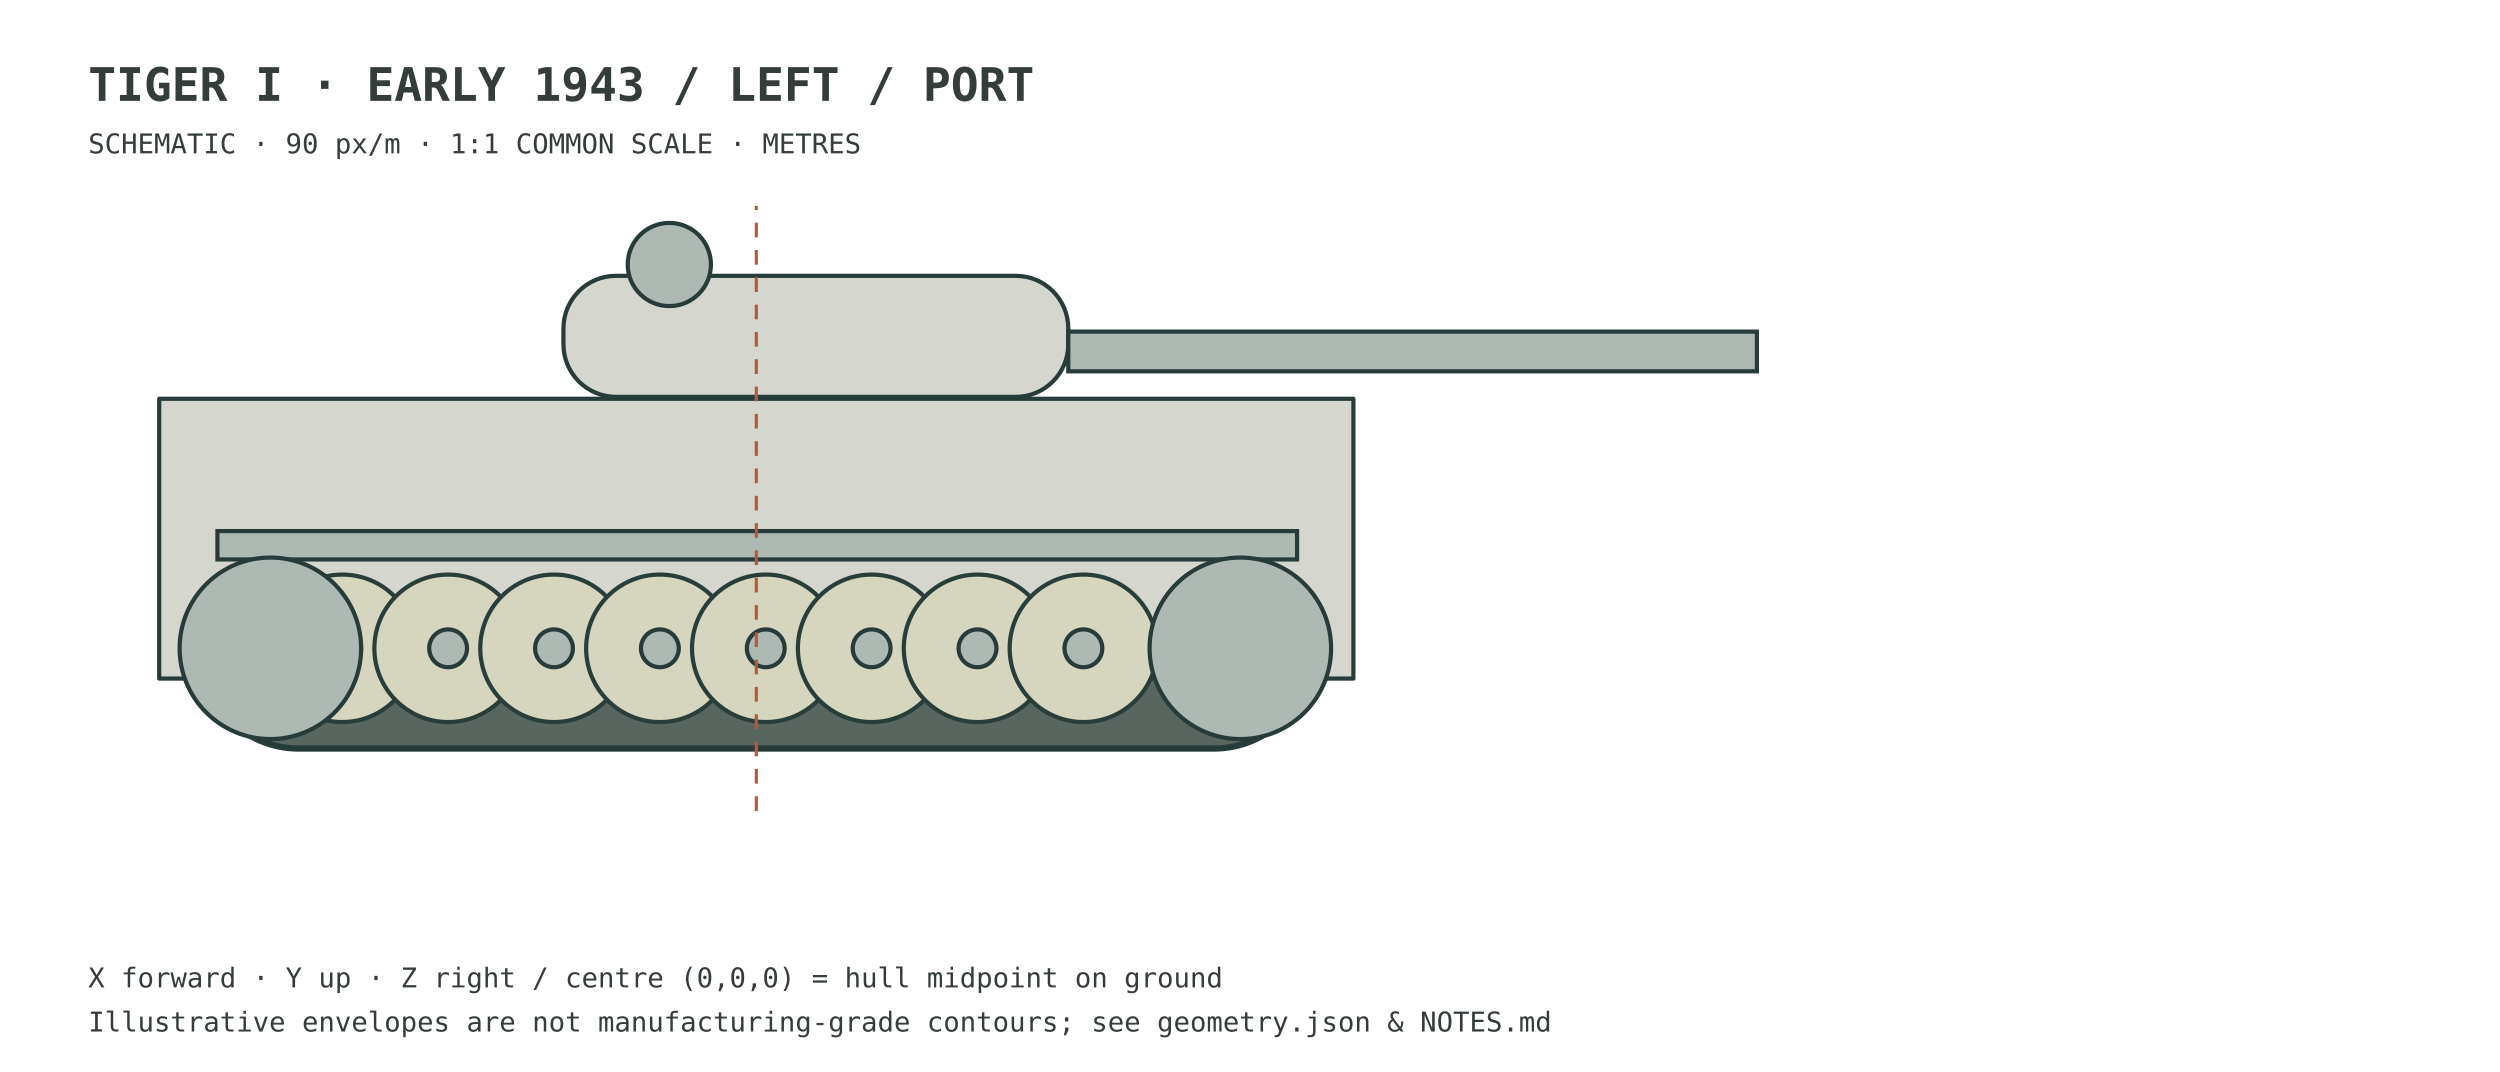
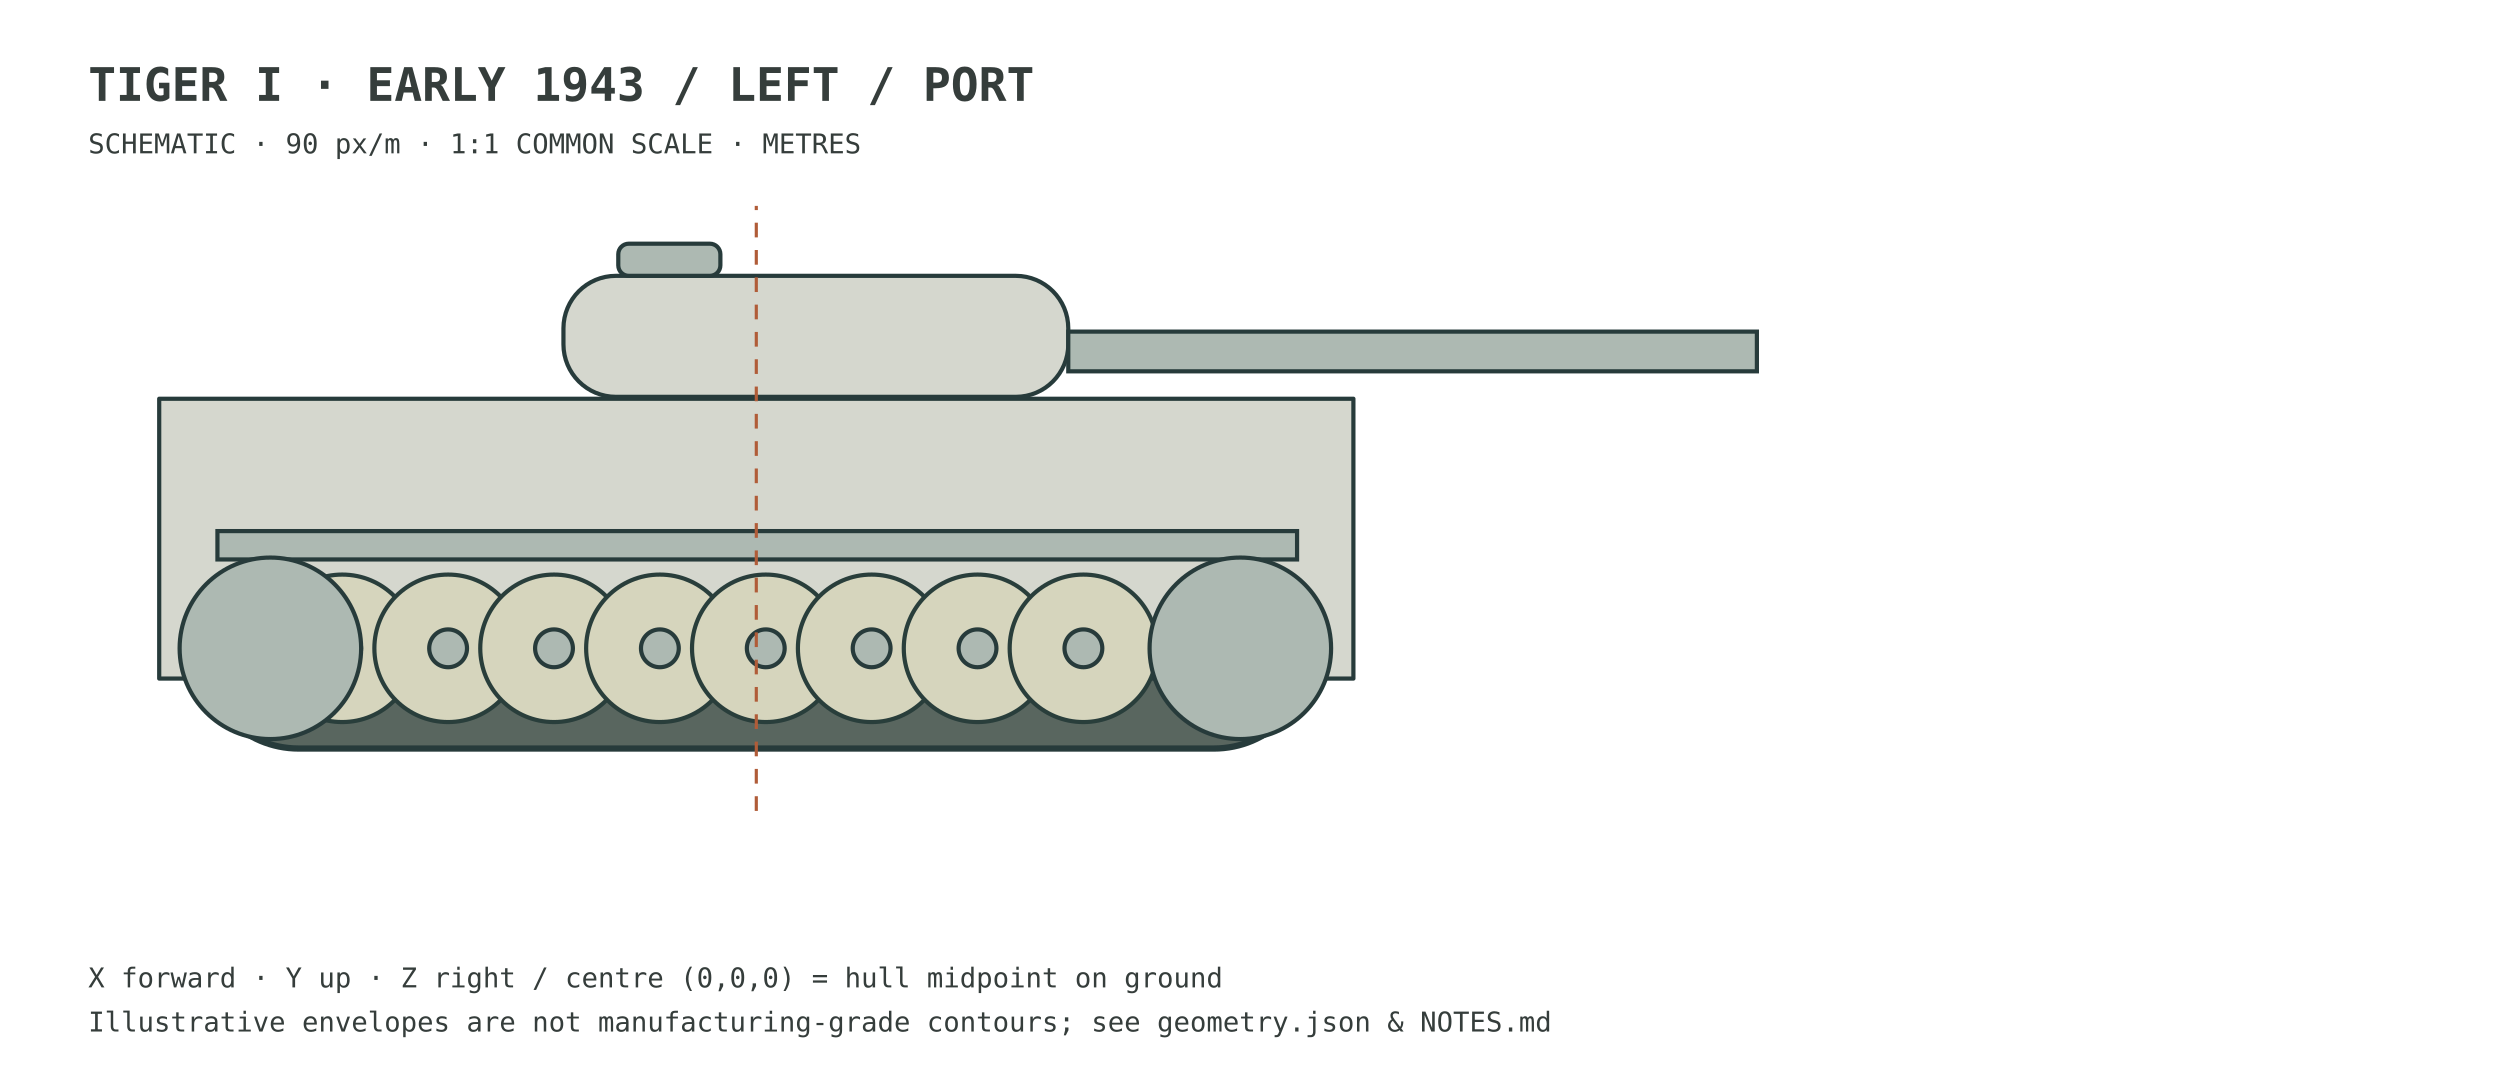
<svg xmlns="http://www.w3.org/2000/svg" viewBox="0 0 1190 510" data-scale-px-per-m="90" data-projection="left" role="img" aria-label="Tiger I left engineering reference">
  <style>svg{background:#f5f3ec}text{font-family:monospace;fill:#353d3b}.title{font-size:22px;font-weight:bold}.note{font-size:13px}.part{fill:#d5d7ce;stroke:#273b3b;stroke-width:2;stroke-linejoin:round}.steel{fill:#adb9b2;stroke:#273b3b;stroke-width:2}.track{fill:#59665f;stroke:#273b3b;stroke-width:3}.wheel{fill:#d6d5bd;stroke:#293e3b;stroke-width:2}.axis{fill:none;stroke:#b05c38;stroke-dasharray:7 6;stroke-width:1.5}.dim{fill:none;stroke:#687977;stroke-width:1;stroke-dasharray:2 4}</style>
  <text class="title" x="42" y="48">TIGER I · EARLY 1943 / LEFT / PORT</text>
  <text class="note" x="42" y="73">SCHEMATIC · 90 px/m · 1:1 COMMON SCALE · METRES</text>
  <rect data-part="left_track" x="95.400" y="262.700" width="529.200" height="93.600" rx="46.8" class="track" />
  <rect data-part="hull" x="75.780" y="189.800" width="568.440" height="133.200" class="part" />
  <rect data-part="left_skirt" x="103.500" y="252.800" width="513.900" height="13.500" class="steel" />
  <circle data-part="wheel-station-1" cx="162.900" cy="308.600" r="35.100" class="wheel" />
  <circle data-part="wheel-hub" cx="162.900" cy="308.600" r="9.000" class="steel" />
  <circle data-part="wheel-station-2" cx="213.300" cy="308.600" r="35.100" class="wheel" />
  <circle data-part="wheel-hub" cx="213.300" cy="308.600" r="9.000" class="steel" />
  <circle data-part="wheel-station-3" cx="263.700" cy="308.600" r="35.100" class="wheel" />
  <circle data-part="wheel-hub" cx="263.700" cy="308.600" r="9.000" class="steel" />
  <circle data-part="wheel-station-4" cx="314.100" cy="308.600" r="35.100" class="wheel" />
  <circle data-part="wheel-hub" cx="314.100" cy="308.600" r="9.000" class="steel" />
  <circle data-part="wheel-station-5" cx="364.500" cy="308.600" r="35.100" class="wheel" />
  <circle data-part="wheel-hub" cx="364.500" cy="308.600" r="9.000" class="steel" />
  <circle data-part="wheel-station-6" cx="414.900" cy="308.600" r="35.100" class="wheel" />
  <circle data-part="wheel-hub" cx="414.900" cy="308.600" r="9.000" class="steel" />
  <circle data-part="wheel-station-7" cx="465.300" cy="308.600" r="35.100" class="wheel" />
  <circle data-part="wheel-hub" cx="465.300" cy="308.600" r="9.000" class="steel" />
  <circle data-part="wheel-station-8" cx="515.700" cy="308.600" r="35.100" class="wheel" />
  <circle data-part="wheel-hub" cx="515.700" cy="308.600" r="9.000" class="steel" />
  <circle data-part="idler_x" cx="128.700" cy="308.600" r="43.200" class="steel" />
  <circle data-part="drive_sprocket_x" cx="590.400" cy="308.600" r="43.200" class="steel" />
  <rect data-part="turret" x="268.200" y="131.300" width="240.300" height="57.600" rx="25" class="part" />
  <rect data-part="gun" x="508.500" y="157.850" width="327.780" height="18.900" class="steel" />
-   <circle data-part="cupola" cx="318.600" cy="125.900" r="19.800" class="steel" />
+   <rect data-part="cupola" x="294.300" y="116.000" width="48.600" height="15.300" rx="5" class="steel" />
  <path class="axis" d="M360.00,386.00 L360.00,98.00" />
  <text class="note" x="42" y="470">X forward · Y up · Z right / centre (0,0,0) = hull midpoint on ground</text>
  <text class="note" x="42" y="491">Illustrative envelopes are not manufacturing-grade contours; see geometry.json &amp; NOTES.md</text>
</svg>
